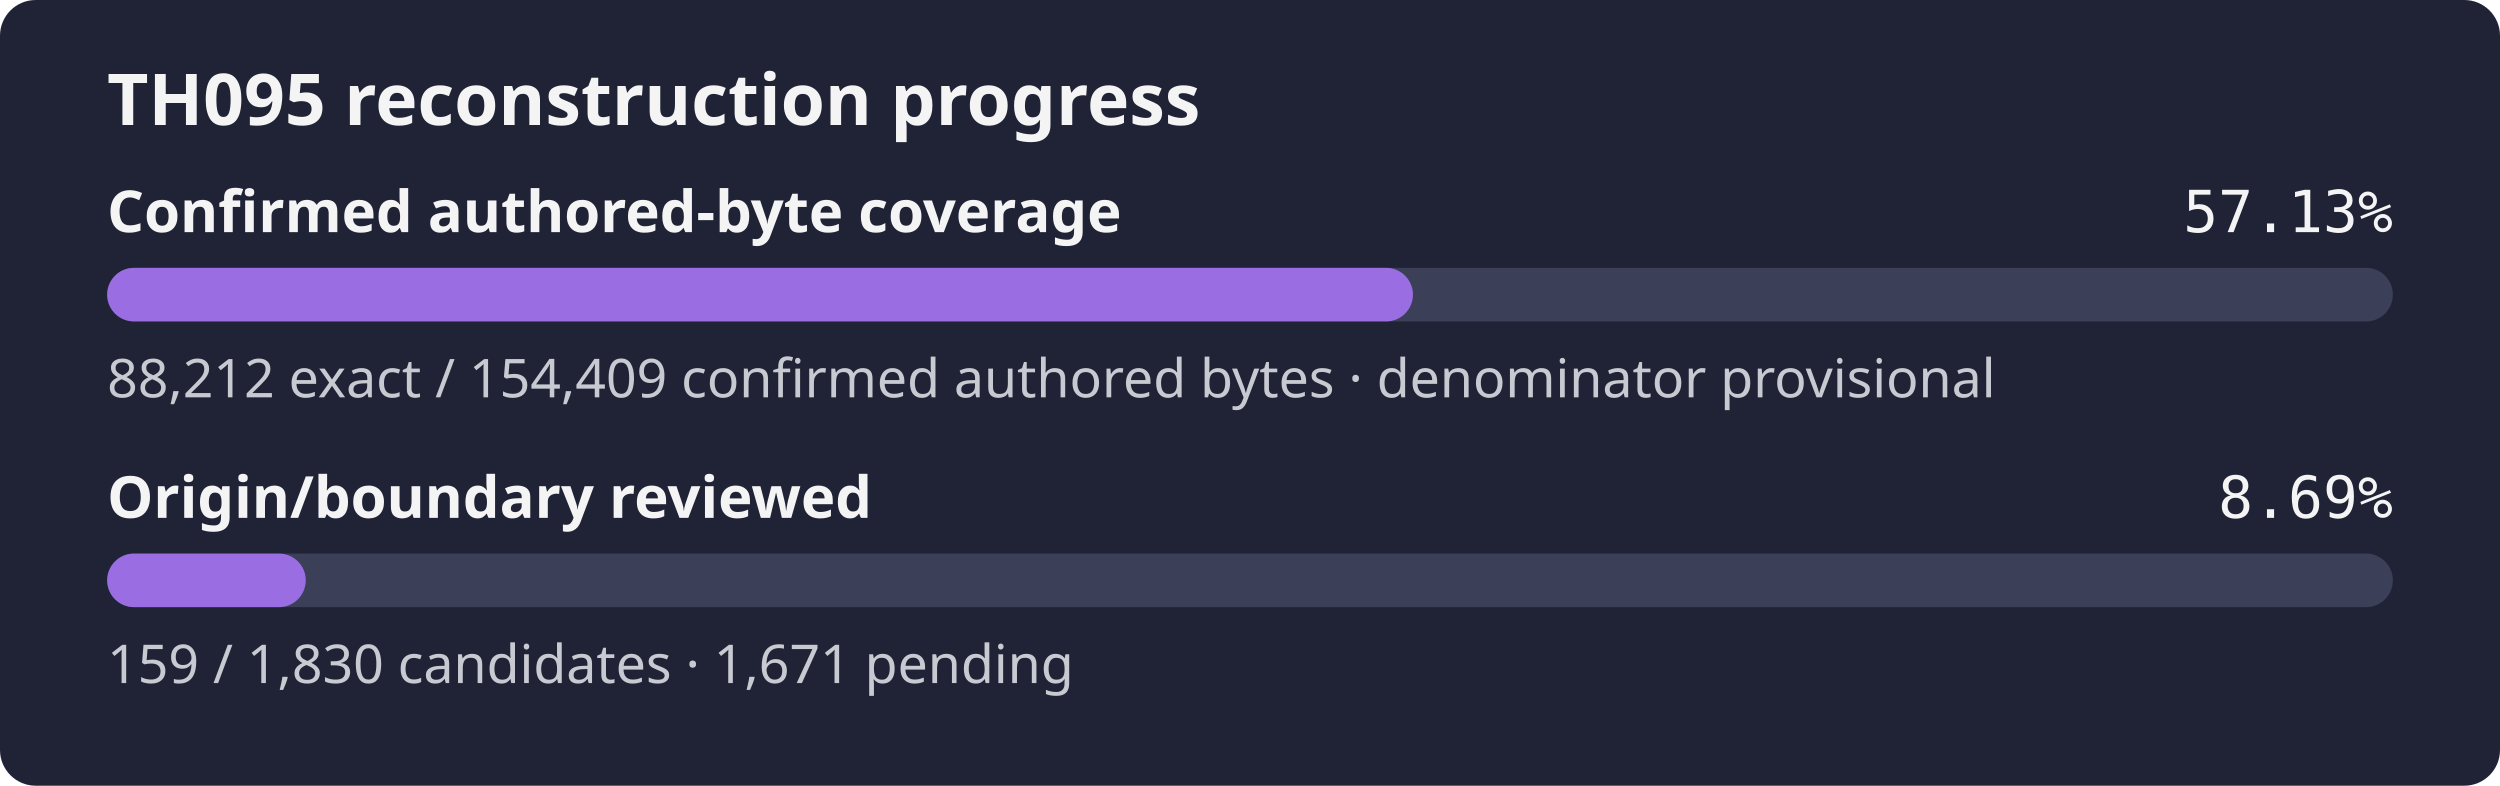
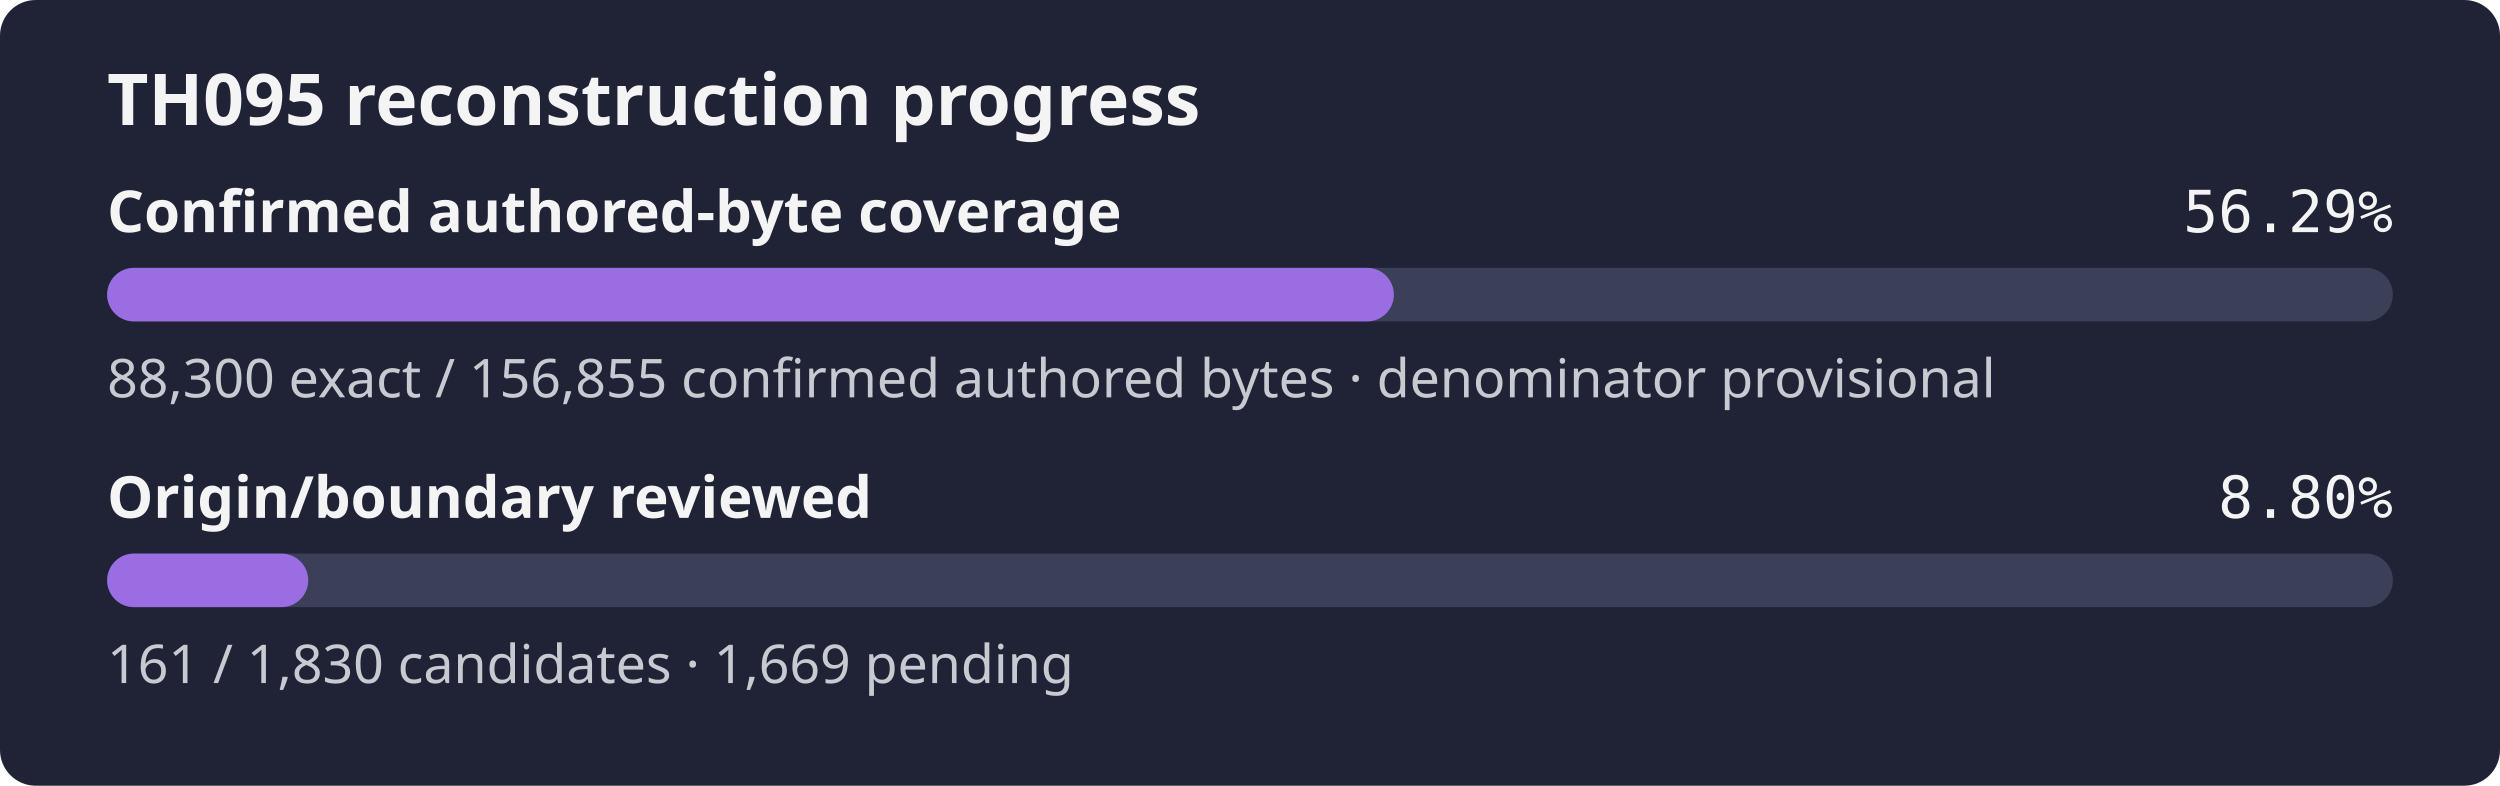
- <svg xmlns="http://www.w3.org/2000/svg" width="560" height="176" role="img" aria-label="TH095 reconstruction progress: 57.13% of the confirmed authored-byte set is exact, origin review 8.69%">
+ <svg xmlns="http://www.w3.org/2000/svg" width="560" height="176" role="img" aria-label="TH095 reconstruction progress: 56.29% of the confirmed authored-byte set is exact, origin review 8.80%">
  <rect width="560" height="176" rx="8" fill="#1f2335" />
  <text x="24" y="28" fill="#f4f4f5" font-family="sans-serif" font-size="16" font-weight="600">TH095 reconstruction progress</text>
  <text x="24" y="52" fill="#f4f4f5" font-family="sans-serif" font-size="13" font-weight="600">Confirmed authored-byte coverage</text>
-   <text x="536" y="52" fill="#f4f4f5" text-anchor="end" font-family="monospace" font-size="13">57.13%</text>
+   <text x="536" y="52" fill="#f4f4f5" text-anchor="end" font-family="monospace" font-size="13">56.29%</text>
  <rect x="24" y="60" width="512" height="12" rx="6" fill="#3b4058" />
-   <rect x="24" y="60" width="292.50" height="12" rx="6" fill="#9b6de3" />
-   <text x="24" y="89" fill="#c8cad2" font-family="sans-serif" font-size="12">88,212 exact / 154,409 confirmed authored bytes · denominator provisional</text>
+   <rect x="24" y="60" width="288.23" height="12" rx="6" fill="#9b6de3" />
+   <text x="24" y="89" fill="#c8cad2" font-family="sans-serif" font-size="12">88,300 exact / 156,855 confirmed authored bytes · denominator provisional</text>
  <text x="24" y="116" fill="#f4f4f5" font-family="sans-serif" font-size="13" font-weight="600">Origin/boundary reviewed</text>
-   <text x="536" y="116" fill="#f4f4f5" text-anchor="end" font-family="monospace" font-size="13">8.69%</text>
+   <text x="536" y="116" fill="#f4f4f5" text-anchor="end" font-family="monospace" font-size="13">8.80%</text>
  <rect x="24" y="124" width="512" height="12" rx="6" fill="#3b4058" />
-   <rect x="24" y="124" width="44.49" height="12" rx="6" fill="#9b6de3" />
-   <text x="24" y="153" fill="#c8cad2" font-family="sans-serif" font-size="12">159 / 1,830 candidates · 1,671 pending</text>
+   <rect x="24" y="124" width="45.04" height="12" rx="6" fill="#9b6de3" />
+   <text x="24" y="153" fill="#c8cad2" font-family="sans-serif" font-size="12">161 / 1,830 candidates · 1,669 pending</text>
</svg>
